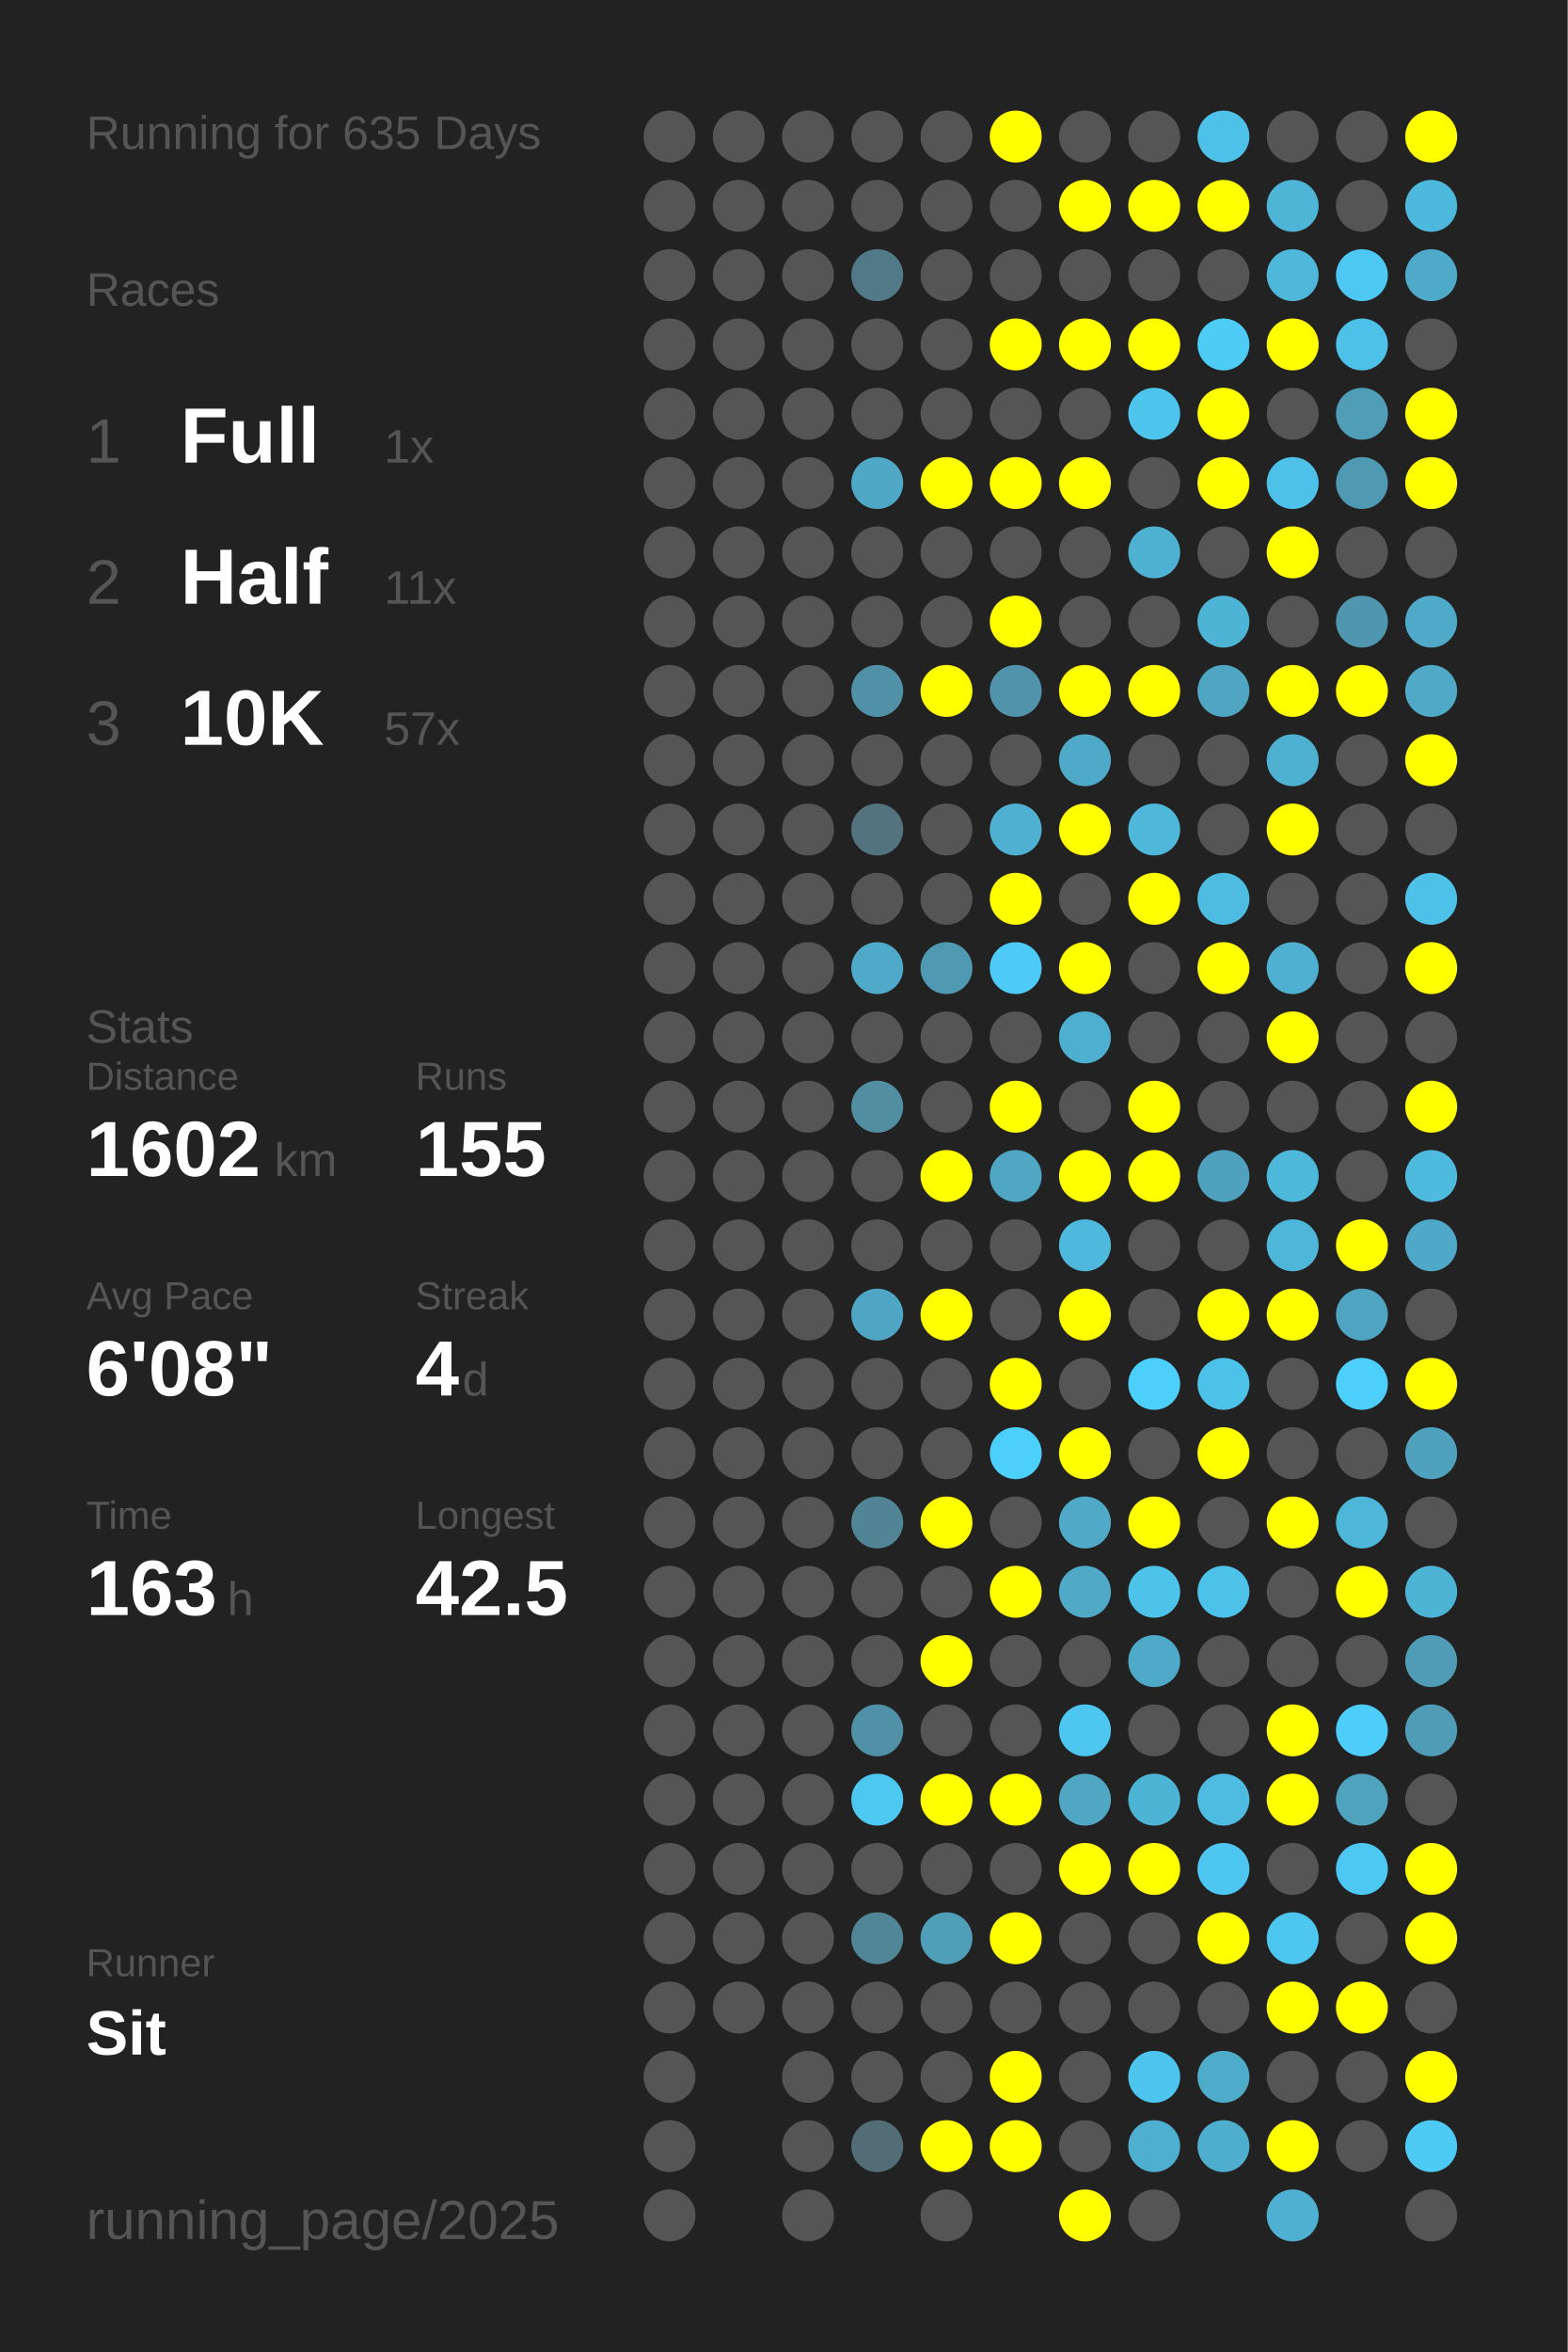
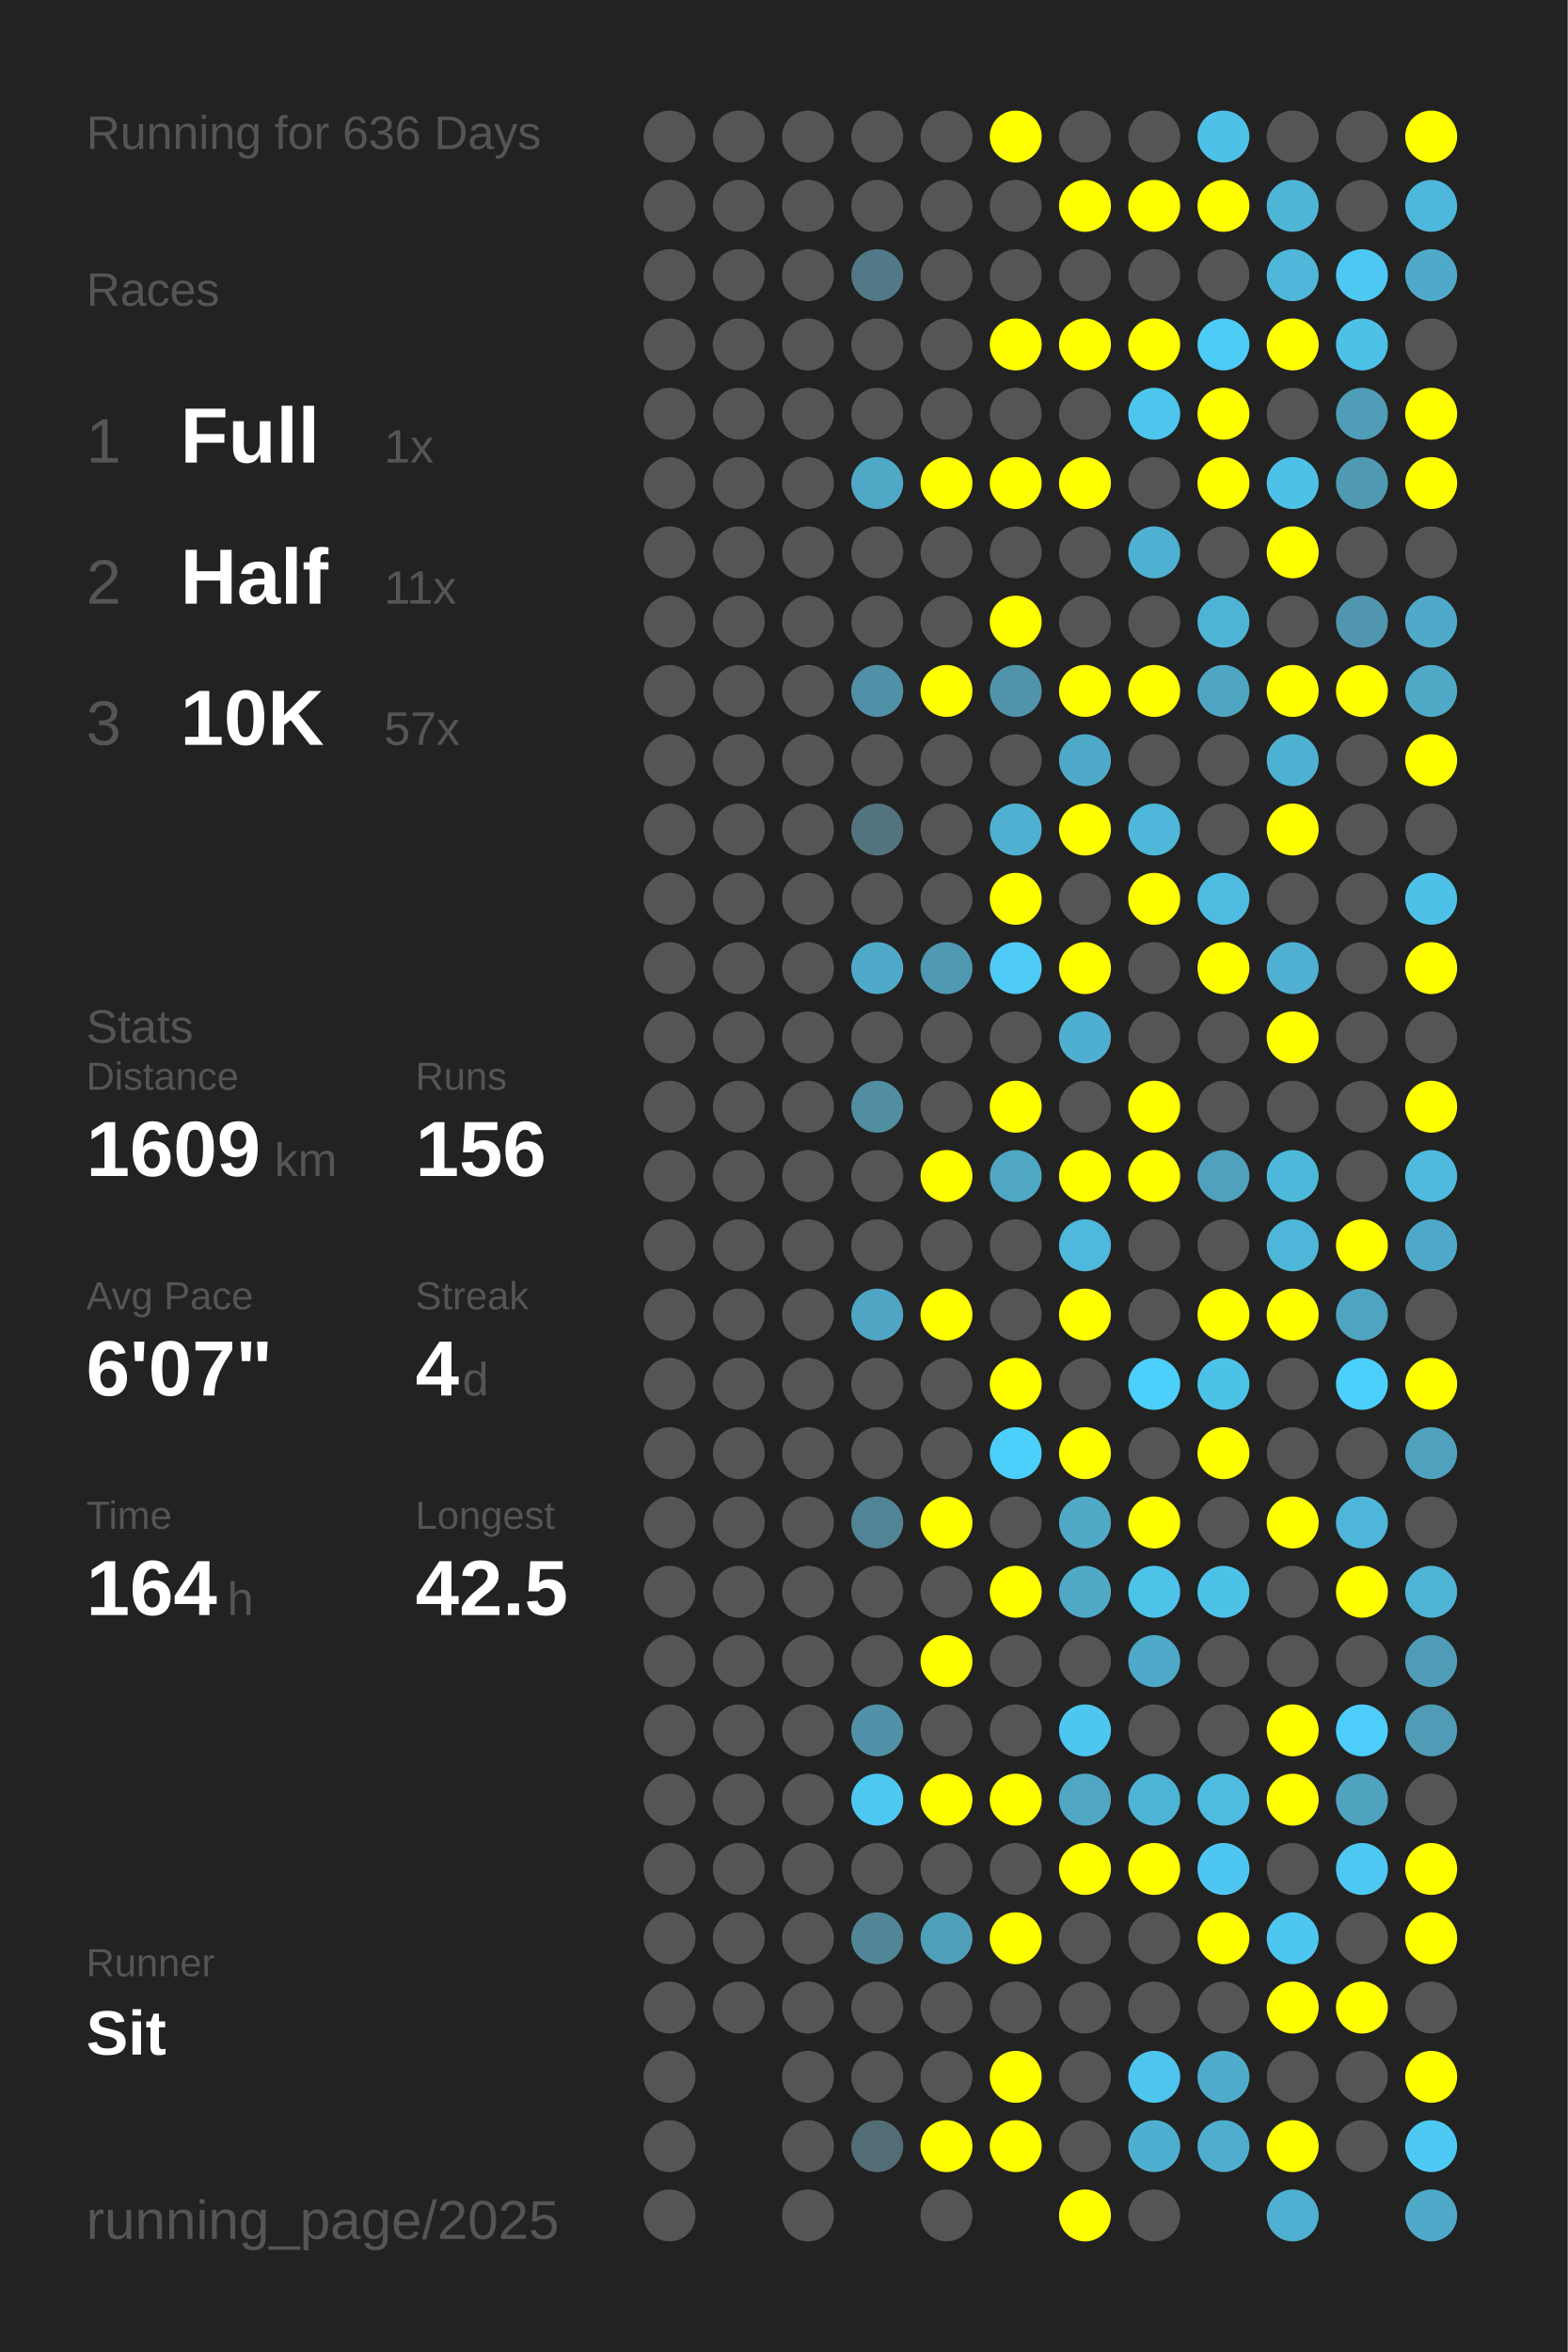
<svg xmlns="http://www.w3.org/2000/svg" baseProfile="full" height="300mm" version="1.1" viewBox="0,0,200,300" width="200mm">
  <defs />
  <rect fill="#222222" height="300" width="200" x="0" y="0" />
-   <text fill="#555555" style="font-size:6px; font-family:Arial;" x="11" y="19">Running for 635 Days</text>
+   <text fill="#555555" style="font-size:6px; font-family:Arial;" x="11" y="19">Running for 636 Days</text>
  <text fill="#555555" style="font-size:6px; font-family:Arial;" x="11" y="39">Races</text>
  <text fill="#555555" style="font-size:8px; font-family:Arial;" x="11" y="59">1</text>
  <text fill="#FFFFFF" style="font-size:10px; font-family:Arial; font-weight:bold;" x="23" y="59">Full</text>
  <text fill="#555555" style="font-size:6px; font-family:Arial;" x="49" y="59">1x</text>
  <text fill="#555555" style="font-size:8px; font-family:Arial;" x="11" y="77">2</text>
  <text fill="#FFFFFF" style="font-size:10px; font-family:Arial; font-weight:bold;" x="23" y="77">Half</text>
  <text fill="#555555" style="font-size:6px; font-family:Arial;" x="49" y="77">11x</text>
  <text fill="#555555" style="font-size:8px; font-family:Arial;" x="11" y="95">3</text>
  <text fill="#FFFFFF" style="font-size:10px; font-family:Arial; font-weight:bold;" x="23" y="95">10K</text>
  <text fill="#555555" style="font-size:6px; font-family:Arial;" x="49" y="95">57x</text>
  <text fill="#555555" style="font-size:6px; font-family:Arial;" x="11" y="133">Stats</text>
  <text fill="#555555" style="font-size:5px; font-family:Arial;" x="11" y="139">Distance</text>
-   <text fill="#FFFFFF" style="font-size:10px; font-family:Arial; font-weight:bold;" x="11" y="150">1602</text>
+   <text fill="#FFFFFF" style="font-size:10px; font-family:Arial; font-weight:bold;" x="11" y="150">1609</text>
  <text fill="#555555" style="font-size:6px; font-family:Arial;" x="35" y="150">km</text>
  <text fill="#555555" style="font-size:5px; font-family:Arial;" x="53" y="139">Runs</text>
-   <text fill="#FFFFFF" style="font-size:10px; font-family:Arial; font-weight:bold;" x="53" y="150">155</text>
+   <text fill="#FFFFFF" style="font-size:10px; font-family:Arial; font-weight:bold;" x="53" y="150">156</text>
  <text fill="#555555" style="font-size:5px; font-family:Arial;" x="11" y="167">Avg Pace</text>
-   <text fill="#FFFFFF" style="font-size:10px; font-family:Arial; font-weight:bold;" x="11" y="178">6'08"</text>
+   <text fill="#FFFFFF" style="font-size:10px; font-family:Arial; font-weight:bold;" x="11" y="178">6'07"</text>
  <text fill="#555555" style="font-size:5px; font-family:Arial;" x="53" y="167">Streak</text>
  <text fill="#FFFFFF" style="font-size:10px; font-family:Arial; font-weight:bold;" x="53" y="178">4</text>
  <text fill="#555555" style="font-size:6px; font-family:Arial;" x="59" y="178">d</text>
  <text fill="#555555" style="font-size:5px; font-family:Arial;" x="11" y="195">Time</text>
-   <text fill="#FFFFFF" style="font-size:10px; font-family:Arial; font-weight:bold;" x="11" y="206">163</text>
+   <text fill="#FFFFFF" style="font-size:10px; font-family:Arial; font-weight:bold;" x="11" y="206">164</text>
  <text fill="#555555" style="font-size:6px; font-family:Arial;" x="29" y="206">h</text>
  <text fill="#555555" style="font-size:5px; font-family:Arial;" x="53" y="195">Longest</text>
  <text fill="#FFFFFF" style="font-size:10px; font-family:Arial; font-weight:bold;" x="53" y="206">42.5</text>
  <text fill="#555555" style="font-size:5px; font-family:Arial;" x="11" y="252.065">Runner</text>
  <text fill="#FFFFFF" style="font-size:8px; font-family:Arial; font-weight:bold;" x="11" y="262.065">Sit</text>
  <text fill="#555555" style="font-size:7px; font-family:Arial;" x="11" y="285.581">running_page/2025</text>
  <circle cx="85.417" cy="17.419" fill="#555555" r="3.312" />
  <circle cx="85.417" cy="26.258" fill="#555555" r="3.312" />
  <circle cx="85.417" cy="35.097" fill="#555555" r="3.312" />
  <circle cx="85.417" cy="43.935" fill="#555555" r="3.312" />
  <circle cx="85.417" cy="52.774" fill="#555555" r="3.312" />
  <circle cx="85.417" cy="61.613" fill="#555555" r="3.312" />
  <circle cx="85.417" cy="70.452" fill="#555555" r="3.312" />
  <circle cx="85.417" cy="79.29" fill="#555555" r="3.312" />
  <circle cx="85.417" cy="88.129" fill="#555555" r="3.312" />
  <circle cx="85.417" cy="96.968" fill="#555555" r="3.312" />
  <circle cx="85.417" cy="105.806" fill="#555555" r="3.312" />
  <circle cx="85.417" cy="114.645" fill="#555555" r="3.312" />
  <circle cx="85.417" cy="123.484" fill="#555555" r="3.312" />
  <circle cx="85.417" cy="132.323" fill="#555555" r="3.312" />
  <circle cx="85.417" cy="141.161" fill="#555555" r="3.312" />
  <circle cx="85.417" cy="150" fill="#555555" r="3.312" />
  <circle cx="85.417" cy="158.839" fill="#555555" r="3.312" />
  <circle cx="85.417" cy="167.677" fill="#555555" r="3.312" />
  <circle cx="85.417" cy="176.516" fill="#555555" r="3.312" />
  <circle cx="85.417" cy="185.355" fill="#555555" r="3.312" />
  <circle cx="85.417" cy="194.194" fill="#555555" r="3.312" />
  <circle cx="85.417" cy="203.032" fill="#555555" r="3.312" />
  <circle cx="85.417" cy="211.871" fill="#555555" r="3.312" />
  <circle cx="85.417" cy="220.71" fill="#555555" r="3.312" />
  <circle cx="85.417" cy="229.548" fill="#555555" r="3.312" />
  <circle cx="85.417" cy="238.387" fill="#555555" r="3.312" />
  <circle cx="85.417" cy="247.226" fill="#555555" r="3.312" />
  <circle cx="85.417" cy="256.065" fill="#555555" r="3.312" />
  <circle cx="85.417" cy="264.903" fill="#555555" r="3.312" />
  <circle cx="85.417" cy="273.742" fill="#555555" r="3.312" />
  <circle cx="85.417" cy="282.581" fill="#555555" r="3.312" />
  <circle cx="94.25" cy="17.419" fill="#555555" r="3.312" />
  <circle cx="94.25" cy="26.258" fill="#555555" r="3.312" />
  <circle cx="94.25" cy="35.097" fill="#555555" r="3.312" />
  <circle cx="94.25" cy="43.935" fill="#555555" r="3.312" />
  <circle cx="94.25" cy="52.774" fill="#555555" r="3.312" />
  <circle cx="94.25" cy="61.613" fill="#555555" r="3.312" />
  <circle cx="94.25" cy="70.452" fill="#555555" r="3.312" />
  <circle cx="94.25" cy="79.29" fill="#555555" r="3.312" />
  <circle cx="94.25" cy="88.129" fill="#555555" r="3.312" />
  <circle cx="94.25" cy="96.968" fill="#555555" r="3.312" />
  <circle cx="94.25" cy="105.806" fill="#555555" r="3.312" />
  <circle cx="94.25" cy="114.645" fill="#555555" r="3.312" />
  <circle cx="94.25" cy="123.484" fill="#555555" r="3.312" />
  <circle cx="94.25" cy="132.323" fill="#555555" r="3.312" />
  <circle cx="94.25" cy="141.161" fill="#555555" r="3.312" />
  <circle cx="94.25" cy="150" fill="#555555" r="3.312" />
  <circle cx="94.25" cy="158.839" fill="#555555" r="3.312" />
  <circle cx="94.25" cy="167.677" fill="#555555" r="3.312" />
  <circle cx="94.25" cy="176.516" fill="#555555" r="3.312" />
  <circle cx="94.25" cy="185.355" fill="#555555" r="3.312" />
  <circle cx="94.25" cy="194.194" fill="#555555" r="3.312" />
  <circle cx="94.25" cy="203.032" fill="#555555" r="3.312" />
  <circle cx="94.25" cy="211.871" fill="#555555" r="3.312" />
  <circle cx="94.25" cy="220.71" fill="#555555" r="3.312" />
  <circle cx="94.25" cy="229.548" fill="#555555" r="3.312" />
  <circle cx="94.25" cy="238.387" fill="#555555" r="3.312" />
  <circle cx="94.25" cy="247.226" fill="#555555" r="3.312" />
  <circle cx="94.25" cy="256.065" fill="#555555" r="3.312" />
  <circle cx="103.083" cy="17.419" fill="#555555" r="3.312" />
  <circle cx="103.083" cy="26.258" fill="#555555" r="3.312" />
  <circle cx="103.083" cy="35.097" fill="#555555" r="3.312" />
  <circle cx="103.083" cy="43.935" fill="#555555" r="3.312" />
  <circle cx="103.083" cy="52.774" fill="#555555" r="3.312" />
  <circle cx="103.083" cy="61.613" fill="#555555" r="3.312" />
  <circle cx="103.083" cy="70.452" fill="#555555" r="3.312" />
  <circle cx="103.083" cy="79.29" fill="#555555" r="3.312" />
  <circle cx="103.083" cy="88.129" fill="#555555" r="3.312" />
  <circle cx="103.083" cy="96.968" fill="#555555" r="3.312" />
  <circle cx="103.083" cy="105.806" fill="#555555" r="3.312" />
  <circle cx="103.083" cy="114.645" fill="#555555" r="3.312" />
  <circle cx="103.083" cy="123.484" fill="#555555" r="3.312" />
  <circle cx="103.083" cy="132.323" fill="#555555" r="3.312" />
  <circle cx="103.083" cy="141.161" fill="#555555" r="3.312" />
  <circle cx="103.083" cy="150" fill="#555555" r="3.312" />
  <circle cx="103.083" cy="158.839" fill="#555555" r="3.312" />
  <circle cx="103.083" cy="167.677" fill="#555555" r="3.312" />
  <circle cx="103.083" cy="176.516" fill="#555555" r="3.312" />
  <circle cx="103.083" cy="185.355" fill="#555555" r="3.312" />
  <circle cx="103.083" cy="194.194" fill="#555555" r="3.312" />
  <circle cx="103.083" cy="203.032" fill="#555555" r="3.312" />
  <circle cx="103.083" cy="211.871" fill="#555555" r="3.312" />
  <circle cx="103.083" cy="220.71" fill="#555555" r="3.312" />
  <circle cx="103.083" cy="229.548" fill="#555555" r="3.312" />
  <circle cx="103.083" cy="238.387" fill="#555555" r="3.312" />
  <circle cx="103.083" cy="247.226" fill="#555555" r="3.312" />
  <circle cx="103.083" cy="256.065" fill="#555555" r="3.312" />
  <circle cx="103.083" cy="264.903" fill="#555555" r="3.312" />
  <circle cx="103.083" cy="273.742" fill="#555555" r="3.312" />
  <circle cx="103.083" cy="282.581" fill="#555555" r="3.312" />
  <circle cx="111.917" cy="17.419" fill="#555555" r="3.312" />
  <circle cx="111.917" cy="26.258" fill="#555555" r="3.312" />
  <circle cx="111.917" cy="35.097" fill="#527987" r="3.312" />
  <circle cx="111.917" cy="43.935" fill="#555555" r="3.312" />
  <circle cx="111.917" cy="52.774" fill="#555555" r="3.312" />
  <circle cx="111.917" cy="61.613" fill="#4fa8c6" r="3.312" />
  <circle cx="111.917" cy="70.452" fill="#555555" r="3.312" />
  <circle cx="111.917" cy="79.29" fill="#555555" r="3.312" />
  <circle cx="111.917" cy="88.129" fill="#5191a7" r="3.312" />
  <circle cx="111.917" cy="96.968" fill="#555555" r="3.312" />
  <circle cx="111.917" cy="105.806" fill="#53747f" r="3.312" />
  <circle cx="111.917" cy="114.645" fill="#555555" r="3.312" />
  <circle cx="111.917" cy="123.484" fill="#4faac9" r="3.312" />
  <circle cx="111.917" cy="132.323" fill="#555555" r="3.312" />
  <circle cx="111.917" cy="141.161" fill="#518ea2" r="3.312" />
  <circle cx="111.917" cy="150" fill="#555555" r="3.312" />
  <circle cx="111.917" cy="158.839" fill="#555555" r="3.312" />
  <circle cx="111.917" cy="167.677" fill="#4fa6c4" r="3.312" />
  <circle cx="111.917" cy="176.516" fill="#555555" r="3.312" />
  <circle cx="111.917" cy="185.355" fill="#555555" r="3.312" />
  <circle cx="111.917" cy="194.194" fill="#518495" r="3.312" />
  <circle cx="111.917" cy="203.032" fill="#555555" r="3.312" />
  <circle cx="111.917" cy="211.871" fill="#555555" r="3.312" />
  <circle cx="111.917" cy="220.71" fill="#5191a7" r="3.312" />
  <circle cx="111.917" cy="229.548" fill="#4dc8f1" r="3.312" />
  <circle cx="111.917" cy="238.387" fill="#555555" r="3.312" />
  <circle cx="111.917" cy="247.226" fill="#518697" r="3.312" />
  <circle cx="111.917" cy="256.065" fill="#555555" r="3.312" />
  <circle cx="111.917" cy="264.903" fill="#555555" r="3.312" />
  <circle cx="111.917" cy="273.742" fill="#536d76" r="3.312" />
  <circle cx="120.75" cy="17.419" fill="#555555" r="3.312" />
  <circle cx="120.75" cy="26.258" fill="#555555" r="3.312" />
  <circle cx="120.75" cy="35.097" fill="#555555" r="3.312" />
  <circle cx="120.75" cy="43.935" fill="#555555" r="3.312" />
  <circle cx="120.75" cy="52.774" fill="#555555" r="3.312" />
  <circle cx="120.75" cy="61.613" fill="#FFFF00" r="3.312" />
  <circle cx="120.75" cy="70.452" fill="#555555" r="3.312" />
  <circle cx="120.75" cy="79.29" fill="#555555" r="3.312" />
  <circle cx="120.75" cy="88.129" fill="#FFFF00" r="3.312" />
  <circle cx="120.75" cy="96.968" fill="#555555" r="3.312" />
  <circle cx="120.75" cy="105.806" fill="#555555" r="3.312" />
  <circle cx="120.75" cy="114.645" fill="#555555" r="3.312" />
  <circle cx="120.75" cy="123.484" fill="#5099b2" r="3.312" />
  <circle cx="120.75" cy="132.323" fill="#555555" r="3.312" />
  <circle cx="120.75" cy="141.161" fill="#555555" r="3.312" />
  <circle cx="120.75" cy="150" fill="#FFFF00" r="3.312" />
  <circle cx="120.75" cy="158.839" fill="#555555" r="3.312" />
  <circle cx="120.75" cy="167.677" fill="#FFFF00" r="3.312" />
  <circle cx="120.75" cy="176.516" fill="#555555" r="3.312" />
  <circle cx="120.75" cy="185.355" fill="#555555" r="3.312" />
  <circle cx="120.75" cy="194.194" fill="#FFFF00" r="3.312" />
  <circle cx="120.75" cy="203.032" fill="#555555" r="3.312" />
  <circle cx="120.75" cy="211.871" fill="#FFFF00" r="3.312" />
  <circle cx="120.75" cy="220.71" fill="#555555" r="3.312" />
  <circle cx="120.75" cy="229.548" fill="#FFFF00" r="3.312" />
  <circle cx="120.75" cy="238.387" fill="#555555" r="3.312" />
  <circle cx="120.75" cy="247.226" fill="#509fb9" r="3.312" />
  <circle cx="120.75" cy="256.065" fill="#555555" r="3.312" />
  <circle cx="120.75" cy="264.903" fill="#555555" r="3.312" />
  <circle cx="120.75" cy="273.742" fill="#FFFF00" r="3.312" />
  <circle cx="120.75" cy="282.581" fill="#555555" r="3.312" />
  <circle cx="129.583" cy="17.419" fill="#FFFF00" r="3.312" />
  <circle cx="129.583" cy="26.258" fill="#555555" r="3.312" />
  <circle cx="129.583" cy="35.097" fill="#555555" r="3.312" />
  <circle cx="129.583" cy="43.935" fill="#FFFF00" r="3.312" />
  <circle cx="129.583" cy="52.774" fill="#555555" r="3.312" />
  <circle cx="129.583" cy="61.613" fill="#FFFF00" r="3.312" />
  <circle cx="129.583" cy="70.452" fill="#555555" r="3.312" />
  <circle cx="129.583" cy="79.29" fill="#FFFF00" r="3.312" />
  <circle cx="129.583" cy="88.129" fill="#5093aa" r="3.312" />
  <circle cx="129.583" cy="96.968" fill="#555555" r="3.312" />
  <circle cx="129.583" cy="105.806" fill="#4fb0d1" r="3.312" />
  <circle cx="129.583" cy="114.645" fill="#FFFF00" r="3.312" />
  <circle cx="129.583" cy="123.484" fill="#4dcaf5" r="3.312" />
  <circle cx="129.583" cy="132.323" fill="#555555" r="3.312" />
  <circle cx="129.583" cy="141.161" fill="#FFFF00" r="3.312" />
  <circle cx="129.583" cy="150" fill="#4fa7c4" r="3.312" />
  <circle cx="129.583" cy="158.839" fill="#555555" r="3.312" />
  <circle cx="129.583" cy="167.677" fill="#555555" r="3.312" />
  <circle cx="129.583" cy="176.516" fill="#FFFF00" r="3.312" />
  <circle cx="129.583" cy="185.355" fill="#4dcffc" r="3.312" />
  <circle cx="129.583" cy="194.194" fill="#555555" r="3.312" />
  <circle cx="129.583" cy="203.032" fill="#FFFF00" r="3.312" />
  <circle cx="129.583" cy="211.871" fill="#555555" r="3.312" />
  <circle cx="129.583" cy="220.71" fill="#555555" r="3.312" />
  <circle cx="129.583" cy="229.548" fill="#FFFF00" r="3.312" />
  <circle cx="129.583" cy="238.387" fill="#555555" r="3.312" />
  <circle cx="129.583" cy="247.226" fill="#FFFF00" r="3.312" />
  <circle cx="129.583" cy="256.065" fill="#555555" r="3.312" />
  <circle cx="129.583" cy="264.903" fill="#FFFF00" r="3.312" />
  <circle cx="129.583" cy="273.742" fill="#FFFF00" r="3.312" />
  <circle cx="138.417" cy="17.419" fill="#555555" r="3.312" />
  <circle cx="138.417" cy="26.258" fill="#FFFF00" r="3.312" />
  <circle cx="138.417" cy="35.097" fill="#555555" r="3.312" />
  <circle cx="138.417" cy="43.935" fill="#FFFF00" r="3.312" />
  <circle cx="138.417" cy="52.774" fill="#555555" r="3.312" />
  <circle cx="138.417" cy="61.613" fill="#FFFF00" r="3.312" />
  <circle cx="138.417" cy="70.452" fill="#555555" r="3.312" />
  <circle cx="138.417" cy="79.29" fill="#555555" r="3.312" />
  <circle cx="138.417" cy="88.129" fill="#FFFF00" r="3.312" />
  <circle cx="138.417" cy="96.968" fill="#4fa9c8" r="3.312" />
  <circle cx="138.417" cy="105.806" fill="#FFFF00" r="3.312" />
  <circle cx="138.417" cy="114.645" fill="#555555" r="3.312" />
  <circle cx="138.417" cy="123.484" fill="#FFFF00" r="3.312" />
  <circle cx="138.417" cy="132.323" fill="#4fafd0" r="3.312" />
  <circle cx="138.417" cy="141.161" fill="#555555" r="3.312" />
  <circle cx="138.417" cy="150" fill="#FFFF00" r="3.312" />
  <circle cx="138.417" cy="158.839" fill="#4eb9dd" r="3.312" />
  <circle cx="138.417" cy="167.677" fill="#FFFF00" r="3.312" />
  <circle cx="138.417" cy="176.516" fill="#555555" r="3.312" />
  <circle cx="138.417" cy="185.355" fill="#FFFF00" r="3.312" />
  <circle cx="138.417" cy="194.194" fill="#4fa9c7" r="3.312" />
  <circle cx="138.417" cy="203.032" fill="#4fa9c7" r="3.312" />
  <circle cx="138.417" cy="211.871" fill="#555555" r="3.312" />
  <circle cx="138.417" cy="220.71" fill="#4dc7f0" r="3.312" />
  <circle cx="138.417" cy="229.548" fill="#4fa7c4" r="3.312" />
  <circle cx="138.417" cy="238.387" fill="#FFFF00" r="3.312" />
  <circle cx="138.417" cy="247.226" fill="#555555" r="3.312" />
  <circle cx="138.417" cy="256.065" fill="#555555" r="3.312" />
  <circle cx="138.417" cy="264.903" fill="#555555" r="3.312" />
  <circle cx="138.417" cy="273.742" fill="#555555" r="3.312" />
  <circle cx="138.417" cy="282.581" fill="#FFFF00" r="3.312" />
  <circle cx="147.25" cy="17.419" fill="#555555" r="3.312" />
  <circle cx="147.25" cy="26.258" fill="#FFFF00" r="3.312" />
  <circle cx="147.25" cy="35.097" fill="#555555" r="3.312" />
  <circle cx="147.25" cy="43.935" fill="#FFFF00" r="3.312" />
  <circle cx="147.25" cy="52.774" fill="#4dc5ed" r="3.312" />
  <circle cx="147.25" cy="61.613" fill="#555555" r="3.312" />
  <circle cx="147.25" cy="70.452" fill="#4fb1d2" r="3.312" />
  <circle cx="147.25" cy="79.29" fill="#555555" r="3.312" />
  <circle cx="147.25" cy="88.129" fill="#FFFF00" r="3.312" />
  <circle cx="147.25" cy="96.968" fill="#555555" r="3.312" />
  <circle cx="147.25" cy="105.806" fill="#4eb7da" r="3.312" />
  <circle cx="147.25" cy="114.645" fill="#FFFF00" r="3.312" />
  <circle cx="147.25" cy="123.484" fill="#555555" r="3.312" />
  <circle cx="147.25" cy="132.323" fill="#555555" r="3.312" />
  <circle cx="147.25" cy="141.161" fill="#FFFF00" r="3.312" />
  <circle cx="147.25" cy="150" fill="#FFFF00" r="3.312" />
  <circle cx="147.25" cy="158.839" fill="#555555" r="3.312" />
  <circle cx="147.25" cy="167.677" fill="#555555" r="3.312" />
  <circle cx="147.25" cy="176.516" fill="#4dcffb" r="3.312" />
  <circle cx="147.25" cy="185.355" fill="#555555" r="3.312" />
  <circle cx="147.25" cy="194.194" fill="#FFFF00" r="3.312" />
  <circle cx="147.25" cy="203.032" fill="#4dc3ea" r="3.312" />
  <circle cx="147.25" cy="211.871" fill="#4fa9c8" r="3.312" />
  <circle cx="147.25" cy="220.71" fill="#555555" r="3.312" />
  <circle cx="147.25" cy="229.548" fill="#4eb4d6" r="3.312" />
  <circle cx="147.25" cy="238.387" fill="#FFFF00" r="3.312" />
  <circle cx="147.25" cy="247.226" fill="#555555" r="3.312" />
  <circle cx="147.25" cy="256.065" fill="#555555" r="3.312" />
  <circle cx="147.25" cy="264.903" fill="#4dc5ee" r="3.312" />
  <circle cx="147.25" cy="273.742" fill="#4fafd0" r="3.312" />
  <circle cx="147.25" cy="282.581" fill="#555555" r="3.312" />
  <circle cx="156.083" cy="17.419" fill="#4ec1e8" r="3.312" />
  <circle cx="156.083" cy="26.258" fill="#FFFF00" r="3.312" />
  <circle cx="156.083" cy="35.097" fill="#555555" r="3.312" />
  <circle cx="156.083" cy="43.935" fill="#4dccf6" r="3.312" />
  <circle cx="156.083" cy="52.774" fill="#FFFF00" r="3.312" />
  <circle cx="156.083" cy="61.613" fill="#FFFF00" r="3.312" />
  <circle cx="156.083" cy="70.452" fill="#555555" r="3.312" />
  <circle cx="156.083" cy="79.29" fill="#4eb4d6" r="3.312" />
  <circle cx="156.083" cy="88.129" fill="#4fa6c3" r="3.312" />
  <circle cx="156.083" cy="96.968" fill="#555555" r="3.312" />
  <circle cx="156.083" cy="105.806" fill="#555555" r="3.312" />
  <circle cx="156.083" cy="114.645" fill="#4ebbe1" r="3.312" />
  <circle cx="156.083" cy="123.484" fill="#FFFF00" r="3.312" />
  <circle cx="156.083" cy="132.323" fill="#555555" r="3.312" />
  <circle cx="156.083" cy="141.161" fill="#555555" r="3.312" />
  <circle cx="156.083" cy="150" fill="#50a1bd" r="3.312" />
  <circle cx="156.083" cy="158.839" fill="#555555" r="3.312" />
  <circle cx="156.083" cy="167.677" fill="#FFFF00" r="3.312" />
  <circle cx="156.083" cy="176.516" fill="#4dc2e9" r="3.312" />
  <circle cx="156.083" cy="185.355" fill="#FFFF00" r="3.312" />
  <circle cx="156.083" cy="194.194" fill="#555555" r="3.312" />
  <circle cx="156.083" cy="203.032" fill="#4dc2e9" r="3.312" />
  <circle cx="156.083" cy="211.871" fill="#555555" r="3.312" />
  <circle cx="156.083" cy="220.71" fill="#555555" r="3.312" />
  <circle cx="156.083" cy="229.548" fill="#4ebce1" r="3.312" />
  <circle cx="156.083" cy="238.387" fill="#4dc7f1" r="3.312" />
  <circle cx="156.083" cy="247.226" fill="#FFFF00" r="3.312" />
  <circle cx="156.083" cy="256.065" fill="#555555" r="3.312" />
  <circle cx="156.083" cy="264.903" fill="#4fabca" r="3.312" />
  <circle cx="156.083" cy="273.742" fill="#4fadce" r="3.312" />
  <circle cx="164.917" cy="17.419" fill="#555555" r="3.312" />
  <circle cx="164.917" cy="26.258" fill="#4eb5d7" r="3.312" />
  <circle cx="164.917" cy="35.097" fill="#4eb7da" r="3.312" />
  <circle cx="164.917" cy="43.935" fill="#FFFF00" r="3.312" />
  <circle cx="164.917" cy="52.774" fill="#555555" r="3.312" />
  <circle cx="164.917" cy="61.613" fill="#4ec1e8" r="3.312" />
  <circle cx="164.917" cy="70.452" fill="#FFFF00" r="3.312" />
  <circle cx="164.917" cy="79.29" fill="#555555" r="3.312" />
  <circle cx="164.917" cy="88.129" fill="#FFFF00" r="3.312" />
  <circle cx="164.917" cy="96.968" fill="#4fb1d2" r="3.312" />
  <circle cx="164.917" cy="105.806" fill="#FFFF00" r="3.312" />
  <circle cx="164.917" cy="114.645" fill="#555555" r="3.312" />
  <circle cx="164.917" cy="123.484" fill="#4fb0d1" r="3.312" />
  <circle cx="164.917" cy="132.323" fill="#FFFF00" r="3.312" />
  <circle cx="164.917" cy="141.161" fill="#555555" r="3.312" />
  <circle cx="164.917" cy="150" fill="#4eb8db" r="3.312" />
  <circle cx="164.917" cy="158.839" fill="#4eb6d9" r="3.312" />
  <circle cx="164.917" cy="167.677" fill="#FFFF00" r="3.312" />
  <circle cx="164.917" cy="176.516" fill="#555555" r="3.312" />
  <circle cx="164.917" cy="185.355" fill="#555555" r="3.312" />
  <circle cx="164.917" cy="194.194" fill="#FFFF00" r="3.312" />
  <circle cx="164.917" cy="203.032" fill="#555555" r="3.312" />
  <circle cx="164.917" cy="211.871" fill="#555555" r="3.312" />
  <circle cx="164.917" cy="220.71" fill="#FFFF00" r="3.312" />
  <circle cx="164.917" cy="229.548" fill="#FFFF00" r="3.312" />
  <circle cx="164.917" cy="238.387" fill="#555555" r="3.312" />
  <circle cx="164.917" cy="247.226" fill="#4dc7f0" r="3.312" />
  <circle cx="164.917" cy="256.065" fill="#FFFF00" r="3.312" />
  <circle cx="164.917" cy="264.903" fill="#555555" r="3.312" />
  <circle cx="164.917" cy="273.742" fill="#FFFF00" r="3.312" />
  <circle cx="164.917" cy="282.581" fill="#4fb0d1" r="3.312" />
  <circle cx="173.75" cy="17.419" fill="#555555" r="3.312" />
  <circle cx="173.75" cy="26.258" fill="#555555" r="3.312" />
  <circle cx="173.75" cy="35.097" fill="#4dc8f2" r="3.312" />
  <circle cx="173.75" cy="43.935" fill="#4ec1e8" r="3.312" />
  <circle cx="173.75" cy="52.774" fill="#509db7" r="3.312" />
  <circle cx="173.75" cy="61.613" fill="#5099b2" r="3.312" />
  <circle cx="173.75" cy="70.452" fill="#555555" r="3.312" />
  <circle cx="173.75" cy="79.29" fill="#5096ae" r="3.312" />
  <circle cx="173.75" cy="88.129" fill="#FFFF00" r="3.312" />
  <circle cx="173.75" cy="96.968" fill="#555555" r="3.312" />
  <circle cx="173.75" cy="105.806" fill="#555555" r="3.312" />
  <circle cx="173.75" cy="114.645" fill="#555555" r="3.312" />
  <circle cx="173.75" cy="123.484" fill="#555555" r="3.312" />
  <circle cx="173.75" cy="132.323" fill="#555555" r="3.312" />
  <circle cx="173.75" cy="141.161" fill="#555555" r="3.312" />
  <circle cx="173.75" cy="150" fill="#555555" r="3.312" />
  <circle cx="173.75" cy="158.839" fill="#FFFF00" r="3.312" />
  <circle cx="173.75" cy="167.677" fill="#4fa4c1" r="3.312" />
  <circle cx="173.75" cy="176.516" fill="#4dcffc" r="3.312" />
  <circle cx="173.75" cy="185.355" fill="#555555" r="3.312" />
  <circle cx="173.75" cy="194.194" fill="#4eb6d9" r="3.312" />
  <circle cx="173.75" cy="203.032" fill="#FFFF00" r="3.312" />
  <circle cx="173.75" cy="211.871" fill="#555555" r="3.312" />
  <circle cx="173.75" cy="220.71" fill="#4dcdf9" r="3.312" />
  <circle cx="173.75" cy="229.548" fill="#4fa3bf" r="3.312" />
  <circle cx="173.75" cy="238.387" fill="#4dc8f2" r="3.312" />
  <circle cx="173.75" cy="247.226" fill="#555555" r="3.312" />
  <circle cx="173.75" cy="256.065" fill="#FFFF00" r="3.312" />
  <circle cx="173.75" cy="264.903" fill="#555555" r="3.312" />
  <circle cx="173.75" cy="273.742" fill="#555555" r="3.312" />
  <circle cx="182.583" cy="17.419" fill="#FFFF00" r="3.312" />
  <circle cx="182.583" cy="26.258" fill="#4eb8dc" r="3.312" />
  <circle cx="182.583" cy="35.097" fill="#4faac9" r="3.312" />
  <circle cx="182.583" cy="43.935" fill="#555555" r="3.312" />
  <circle cx="182.583" cy="52.774" fill="#FFFF00" r="3.312" />
  <circle cx="182.583" cy="61.613" fill="#FFFF00" r="3.312" />
  <circle cx="182.583" cy="70.452" fill="#555555" r="3.312" />
  <circle cx="182.583" cy="79.29" fill="#4fa9c8" r="3.312" />
  <circle cx="182.583" cy="88.129" fill="#4fa9c7" r="3.312" />
  <circle cx="182.583" cy="96.968" fill="#FFFF00" r="3.312" />
  <circle cx="182.583" cy="105.806" fill="#555555" r="3.312" />
  <circle cx="182.583" cy="114.645" fill="#4ec1e8" r="3.312" />
  <circle cx="182.583" cy="123.484" fill="#FFFF00" r="3.312" />
  <circle cx="182.583" cy="132.323" fill="#555555" r="3.312" />
  <circle cx="182.583" cy="141.161" fill="#FFFF00" r="3.312" />
  <circle cx="182.583" cy="150" fill="#4ebade" r="3.312" />
  <circle cx="182.583" cy="158.839" fill="#4fa8c7" r="3.312" />
  <circle cx="182.583" cy="167.677" fill="#555555" r="3.312" />
  <circle cx="182.583" cy="176.516" fill="#FFFF00" r="3.312" />
  <circle cx="182.583" cy="185.355" fill="#50a1bd" r="3.312" />
  <circle cx="182.583" cy="194.194" fill="#555555" r="3.312" />
  <circle cx="182.583" cy="203.032" fill="#4eb4d6" r="3.312" />
  <circle cx="182.583" cy="211.871" fill="#509cb6" r="3.312" />
  <circle cx="182.583" cy="220.71" fill="#509cb6" r="3.312" />
  <circle cx="182.583" cy="229.548" fill="#555555" r="3.312" />
  <circle cx="182.583" cy="238.387" fill="#FFFF00" r="3.312" />
  <circle cx="182.583" cy="247.226" fill="#FFFF00" r="3.312" />
  <circle cx="182.583" cy="256.065" fill="#555555" r="3.312" />
  <circle cx="182.583" cy="264.903" fill="#FFFF00" r="3.312" />
  <circle cx="182.583" cy="273.742" fill="#4dcaf4" r="3.312" />
-   <circle cx="182.583" cy="282.581" fill="#555555" r="3.312" />
+   <circle cx="182.583" cy="282.581" fill="#4faac9" r="3.312" />
</svg>
